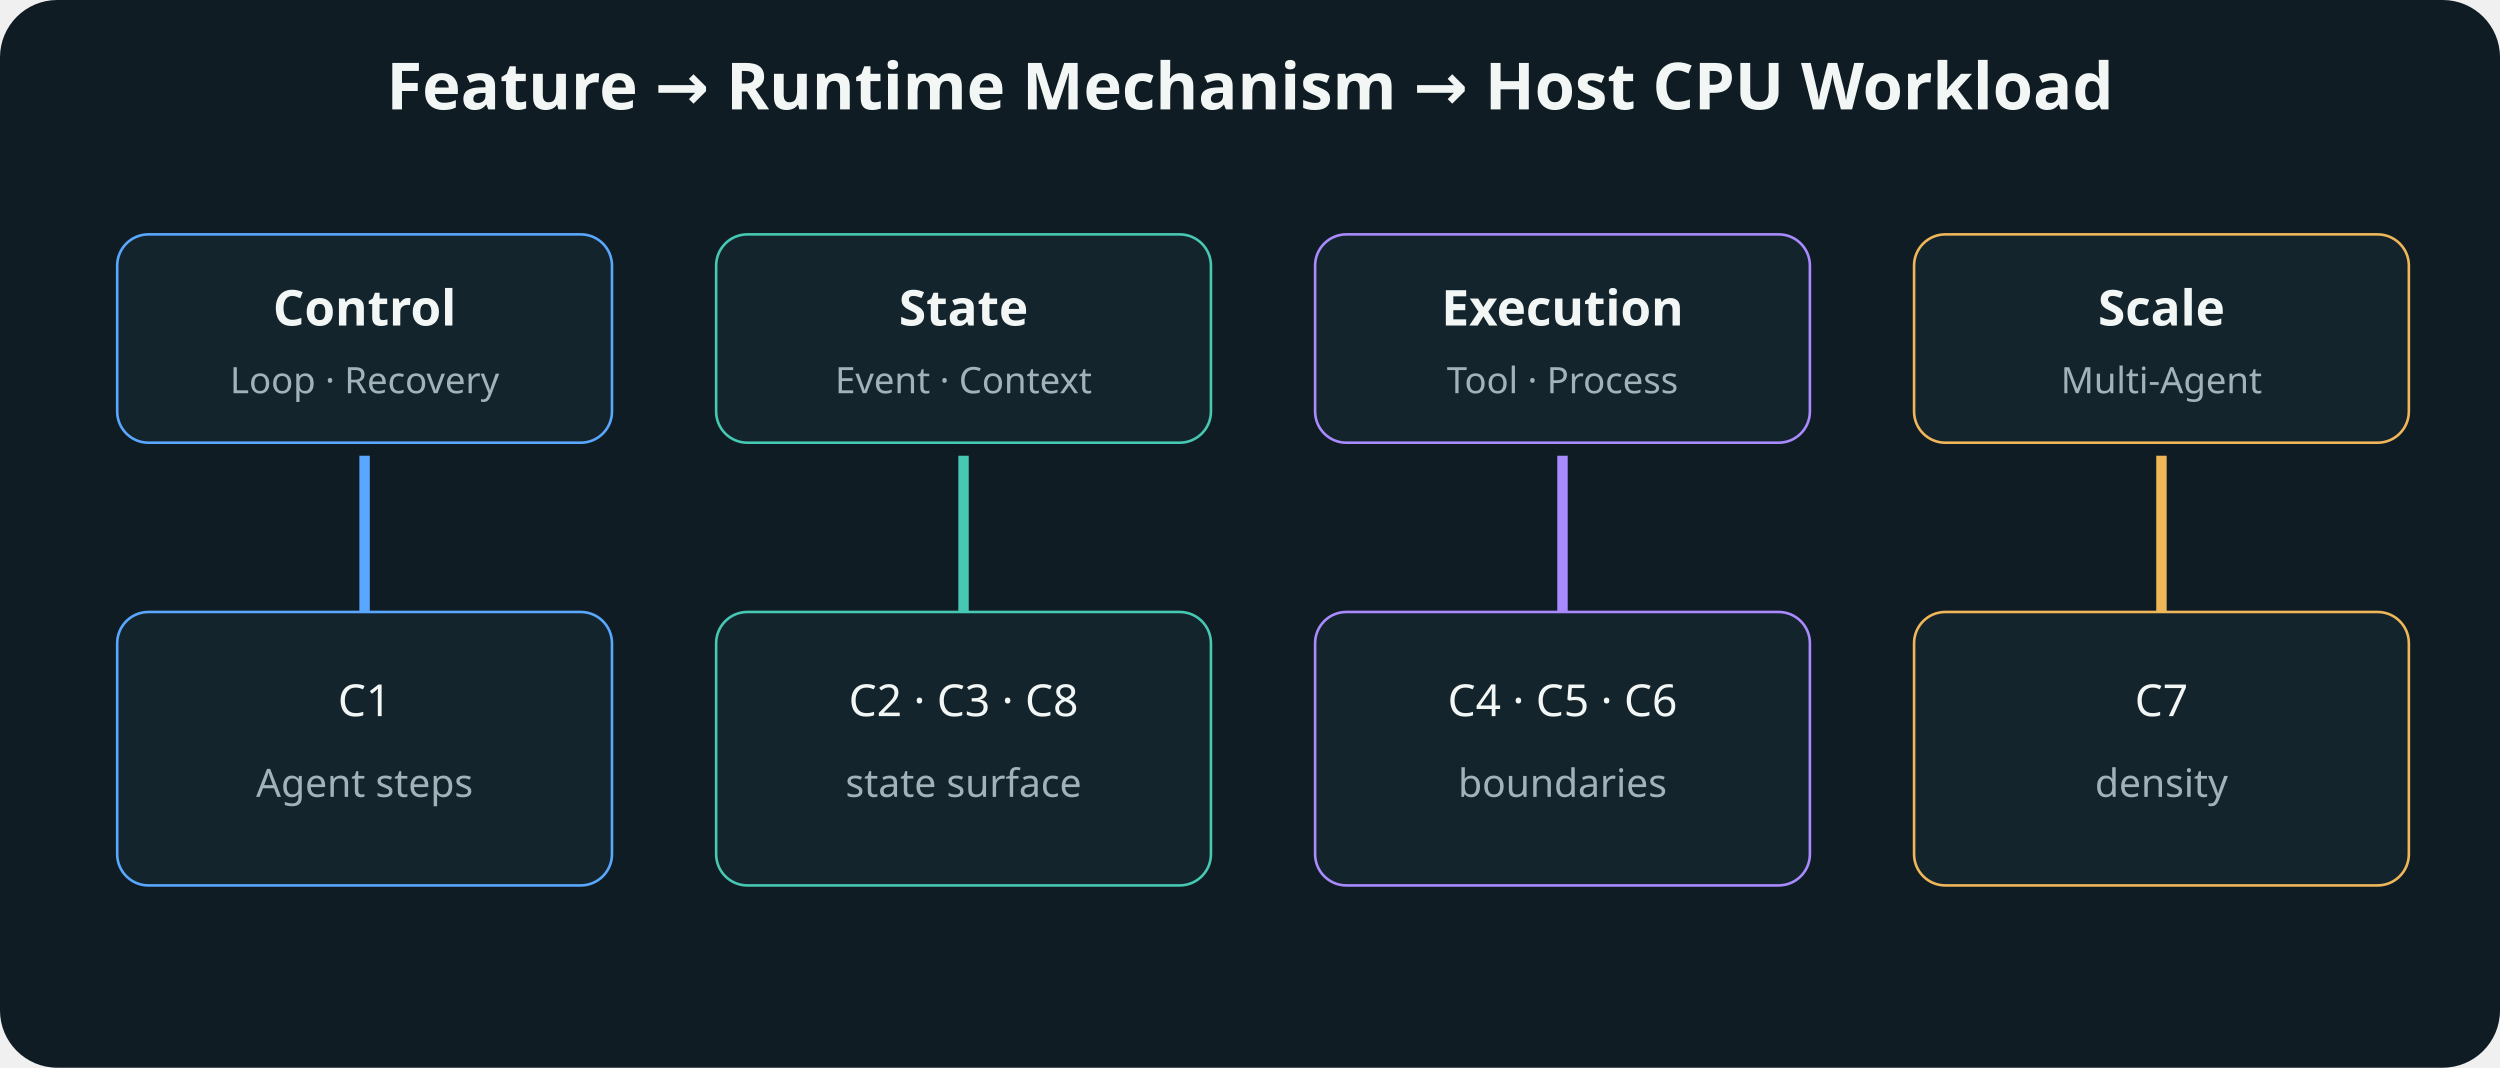
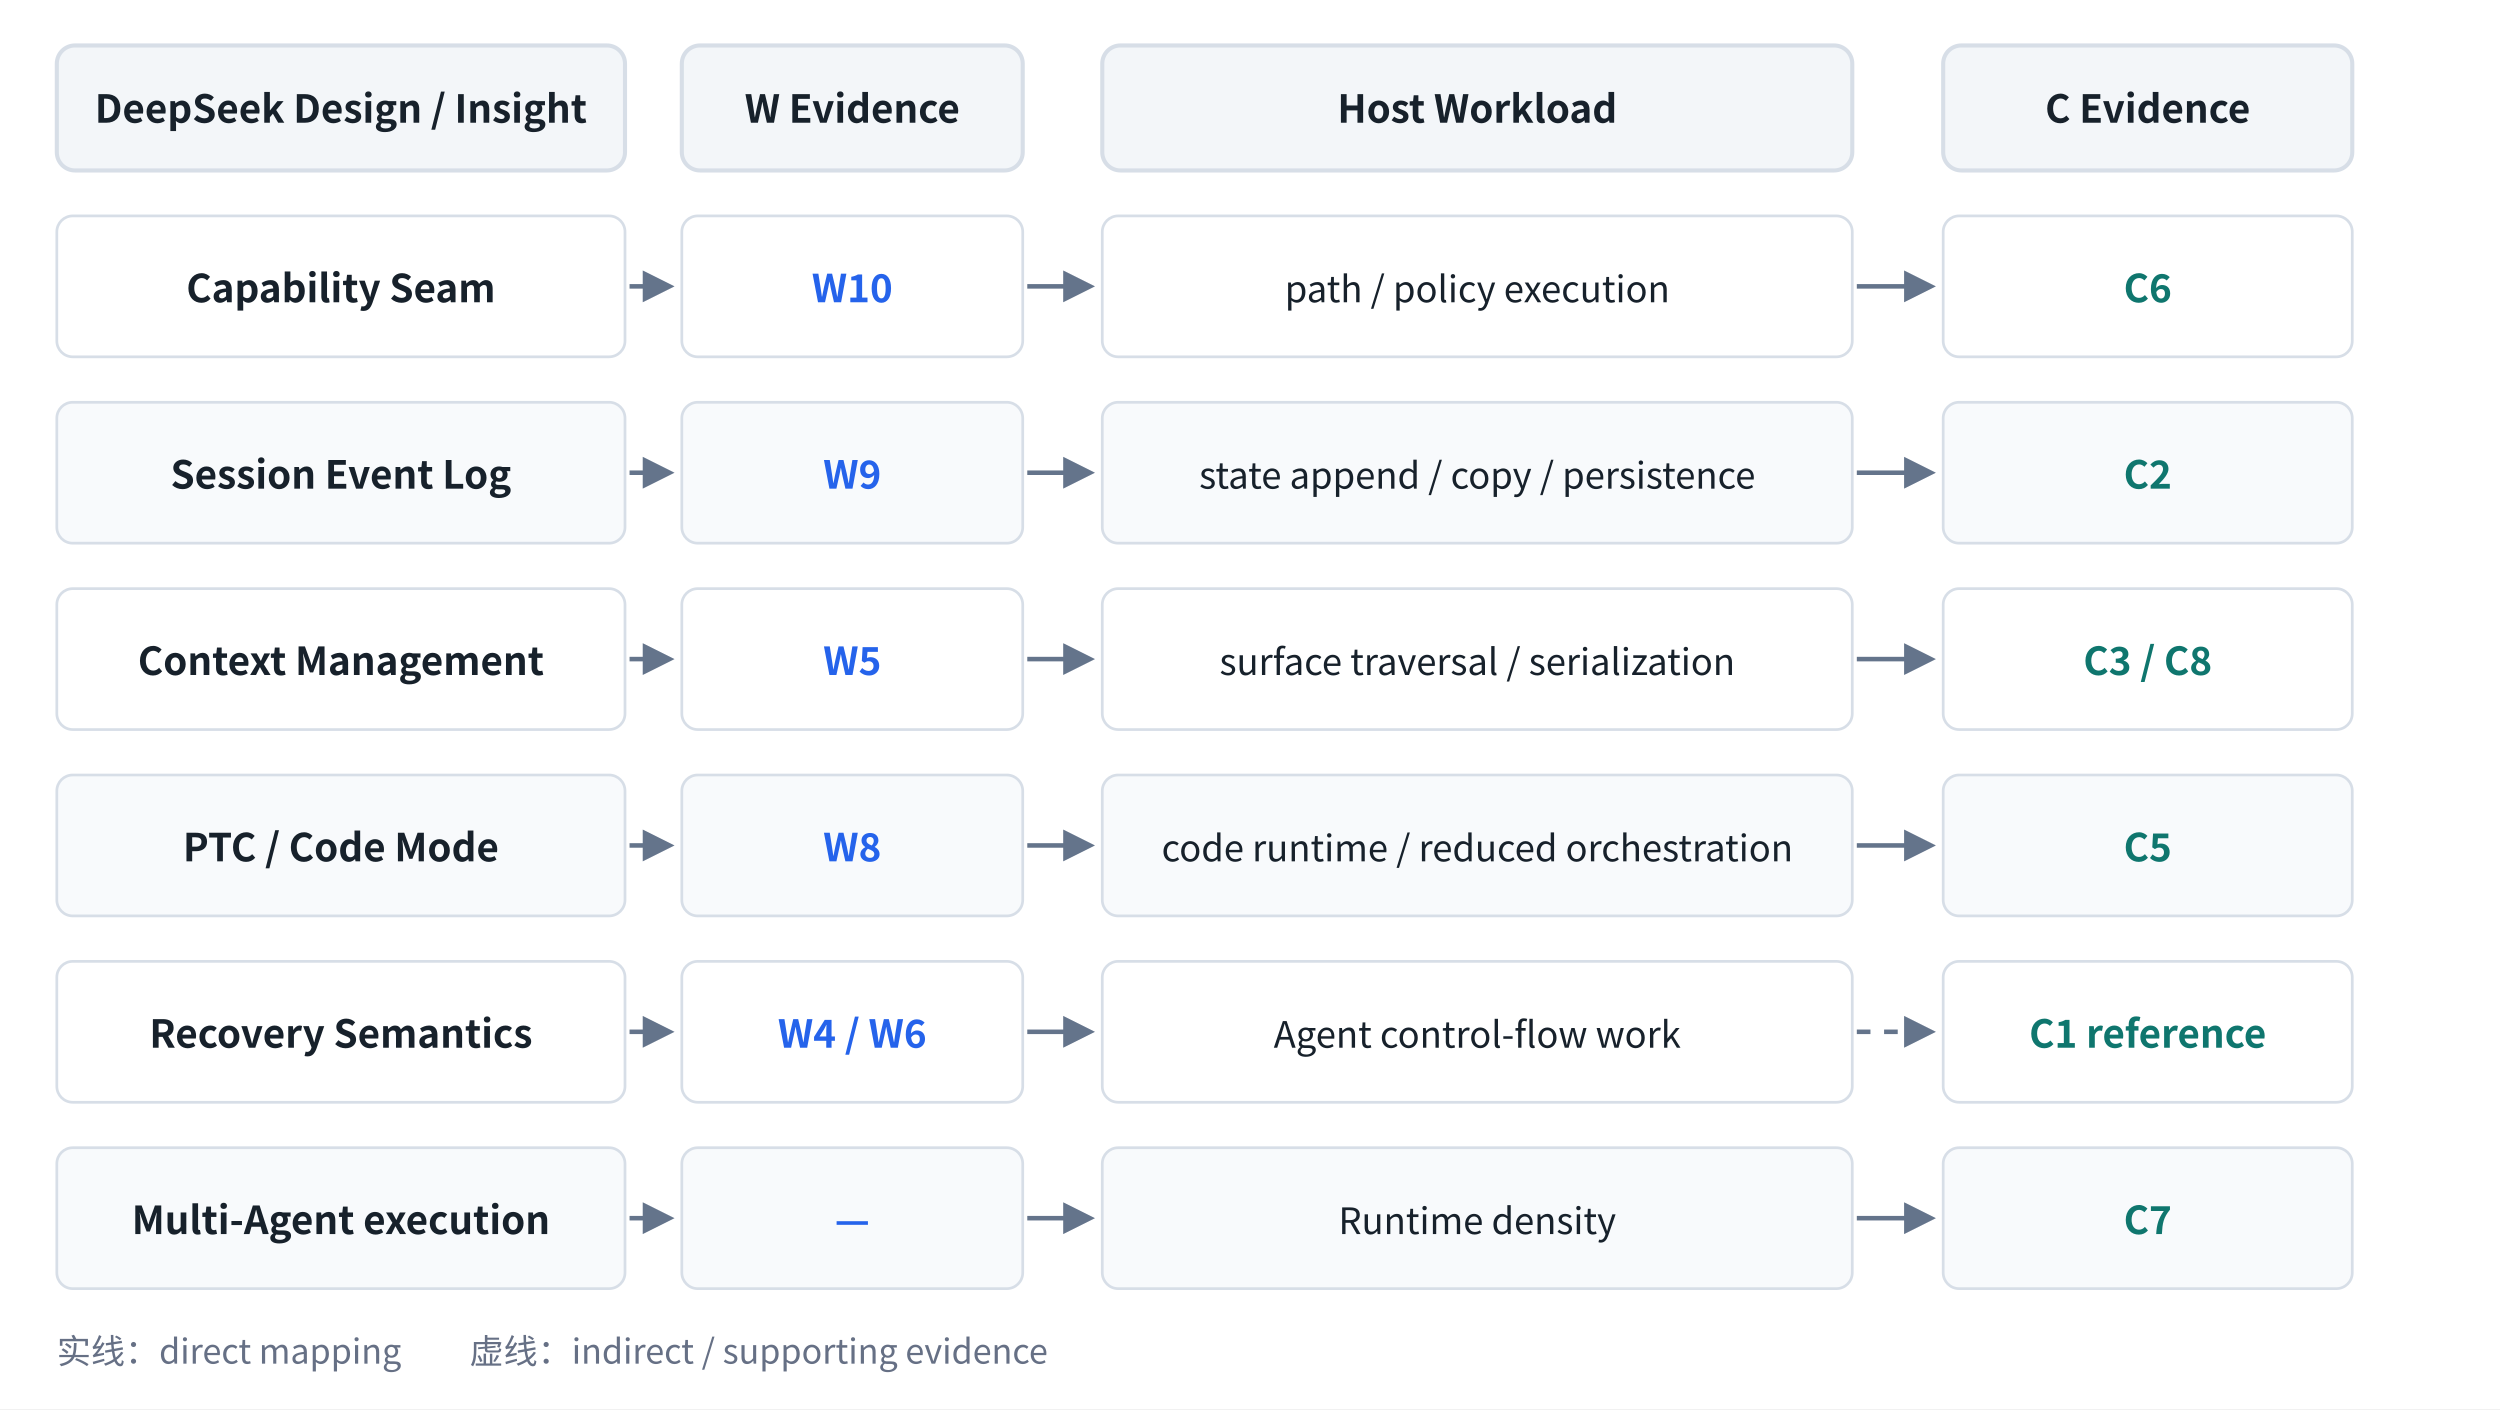
- <svg xmlns="http://www.w3.org/2000/svg" viewBox="0 0 960 410">
-   <rect width="960" height="410" rx="22" fill="#101c23" />
-   <g font-family="system-ui,sans-serif" text-anchor="middle" fill="#f2f7f5">
-     <text x="480" y="42" font-size="25" font-weight="800">Feature → Runtime Mechanism → Host CPU Workload</text>
-     <rect x="45" y="90" width="190" height="80" rx="12" fill="#14242c" stroke="#5aa7ff" />
-     <text x="140" y="125" font-size="19" font-weight="700">Control</text>
-     <text x="140" y="151" font-size="14" fill="#a2b2b9">Loop · Recovery</text>
-     <path d="M140 175V235" stroke="#5aa7ff" stroke-width="4" />
-     <rect x="275" y="90" width="190" height="80" rx="12" fill="#14242c" stroke="#46c8b3" />
-     <text x="370" y="125" font-size="19" font-weight="700">State</text>
-     <text x="370" y="151" font-size="14" fill="#a2b2b9">Event · Context</text>
-     <path d="M370 175V235" stroke="#46c8b3" stroke-width="4" />
-     <rect x="505" y="90" width="190" height="80" rx="12" fill="#14242c" stroke="#a98bff" />
-     <text x="600" y="125" font-size="19" font-weight="700">Execution</text>
-     <text x="600" y="151" font-size="14" fill="#a2b2b9">Tool · Process</text>
-     <path d="M600 175V235" stroke="#a98bff" stroke-width="4" />
-     <rect x="735" y="90" width="190" height="80" rx="12" fill="#14242c" stroke="#f0b75a" />
-     <text x="830" y="125" font-size="19" font-weight="700">Scale</text>
-     <text x="830" y="151" font-size="14" fill="#a2b2b9">Multi-Agent</text>
-     <path d="M830 175V235" stroke="#f0b75a" stroke-width="4" />
-     <rect x="45" y="235" width="190" height="105" rx="12" fill="#14242c" stroke="#5aa7ff" />
-     <text x="140" y="275" font-size="17">C1</text>
-     <text x="140" y="306" font-size="15" fill="#a2b2b9">Agent steps</text>
-     <rect x="275" y="235" width="190" height="105" rx="12" fill="#14242c" stroke="#46c8b3" />
-     <text x="370" y="275" font-size="17">C2 · C3 · C8</text>
-     <text x="370" y="306" font-size="15" fill="#a2b2b9">state surface</text>
-     <rect x="505" y="235" width="190" height="105" rx="12" fill="#14242c" stroke="#a98bff" />
-     <text x="600" y="275" font-size="17">C4 · C5 · C6</text>
-     <text x="600" y="306" font-size="15" fill="#a2b2b9">boundaries</text>
-     <rect x="735" y="235" width="190" height="105" rx="12" fill="#14242c" stroke="#f0b75a" />
-     <text x="830" y="275" font-size="17">C7</text>
-     <text x="830" y="306" font-size="15" fill="#a2b2b9">density</text>
-   </g>
+ <svg xmlns="http://www.w3.org/2000/svg" viewBox="0 0 1100 620" role="img">
+   <rect width="1100" height="620" fill="#FFFFFF" />
+   <defs>
+     <marker id="arrow" viewBox="0 0 10 10" refX="8" refY="5" markerWidth="7" markerHeight="7" orient="auto-start-reverse">
+       <path d="M 0 0 L 10 5 L 0 10 z" fill="#64748B" />
+     </marker>
+   </defs>
+   <rect x="25" y="20" width="250" height="55" rx="8" fill="#F3F6F9" stroke="#D7DEE7" stroke-width="1.8" />
+   <text x="150.0" y="54" fill="#17212B" font-size="17" font-weight="750" text-anchor="middle" font-family="'Noto Sans CJK SC','PingFang SC','Microsoft YaHei','Segoe UI',system-ui,sans-serif">DeepSeek Design / Insight</text>
+   <rect x="300" y="20" width="150" height="55" rx="8" fill="#F3F6F9" stroke="#D7DEE7" stroke-width="1.8" />
+   <text x="375.0" y="54" fill="#17212B" font-size="17" font-weight="750" text-anchor="middle" font-family="'Noto Sans CJK SC','PingFang SC','Microsoft YaHei','Segoe UI',system-ui,sans-serif">W Evidence</text>
+   <rect x="485" y="20" width="330" height="55" rx="8" fill="#F3F6F9" stroke="#D7DEE7" stroke-width="1.8" />
+   <text x="650.0" y="54" fill="#17212B" font-size="17" font-weight="750" text-anchor="middle" font-family="'Noto Sans CJK SC','PingFang SC','Microsoft YaHei','Segoe UI',system-ui,sans-serif">Host Workload</text>
+   <rect x="855" y="20" width="180" height="55" rx="8" fill="#F3F6F9" stroke="#D7DEE7" stroke-width="1.8" />
+   <text x="945.0" y="54" fill="#17212B" font-size="17" font-weight="750" text-anchor="middle" font-family="'Noto Sans CJK SC','PingFang SC','Microsoft YaHei','Segoe UI',system-ui,sans-serif">C Evidence</text>
+   <rect x="25" y="95" width="250" height="62" rx="7" fill="#FFFFFF" stroke="#D7DEE7" stroke-width="1.2" />
+   <rect x="300" y="95" width="150" height="62" rx="7" fill="#FFFFFF" stroke="#D7DEE7" stroke-width="1.2" />
+   <rect x="485" y="95" width="330" height="62" rx="7" fill="#FFFFFF" stroke="#D7DEE7" stroke-width="1.2" />
+   <rect x="855" y="95" width="180" height="62" rx="7" fill="#FFFFFF" stroke="#D7DEE7" stroke-width="1.2" />
+   <text x="150" y="133" fill="#17212B" font-size="17" font-weight="700" text-anchor="middle" font-family="'Noto Sans CJK SC','PingFang SC','Microsoft YaHei','Segoe UI',system-ui,sans-serif">Capability Seam</text>
+   <text x="375" y="133" fill="#2563EB" font-size="17" font-weight="750" text-anchor="middle" font-family="'Noto Sans CJK SC','PingFang SC','Microsoft YaHei','Segoe UI',system-ui,sans-serif">W10</text>
+   <text x="650" y="133" fill="#17212B" font-size="16" font-weight="400" text-anchor="middle" font-family="'Noto Sans CJK SC','PingFang SC','Microsoft YaHei','Segoe UI',system-ui,sans-serif">path / policy execution</text>
+   <text x="945" y="133" fill="#0F766E" font-size="17" font-weight="750" text-anchor="middle" font-family="'Noto Sans CJK SC','PingFang SC','Microsoft YaHei','Segoe UI',system-ui,sans-serif">C6</text>
+   <path d="M277,126 L294,126" fill="none" stroke="#64748B" stroke-width="2" marker-end="url(#arrow)" />
+   <path d="M452,126 L479,126" fill="none" stroke="#64748B" stroke-width="2" marker-end="url(#arrow)" />
+   <path d="M817,126 L849,126" fill="none" stroke="#64748B" stroke-width="2" marker-end="url(#arrow)" />
+   <rect x="25" y="177" width="250" height="62" rx="7" fill="#F8FAFC" stroke="#D7DEE7" stroke-width="1.2" />
+   <rect x="300" y="177" width="150" height="62" rx="7" fill="#F8FAFC" stroke="#D7DEE7" stroke-width="1.2" />
+   <rect x="485" y="177" width="330" height="62" rx="7" fill="#F8FAFC" stroke="#D7DEE7" stroke-width="1.2" />
+   <rect x="855" y="177" width="180" height="62" rx="7" fill="#F8FAFC" stroke="#D7DEE7" stroke-width="1.2" />
+   <text x="150" y="215" fill="#17212B" font-size="17" font-weight="700" text-anchor="middle" font-family="'Noto Sans CJK SC','PingFang SC','Microsoft YaHei','Segoe UI',system-ui,sans-serif">Session Event Log</text>
+   <text x="375" y="215" fill="#2563EB" font-size="17" font-weight="750" text-anchor="middle" font-family="'Noto Sans CJK SC','PingFang SC','Microsoft YaHei','Segoe UI',system-ui,sans-serif">W9</text>
+   <text x="650" y="215" fill="#17212B" font-size="16" font-weight="400" text-anchor="middle" font-family="'Noto Sans CJK SC','PingFang SC','Microsoft YaHei','Segoe UI',system-ui,sans-serif">state append / copy / persistence</text>
+   <text x="945" y="215" fill="#0F766E" font-size="17" font-weight="750" text-anchor="middle" font-family="'Noto Sans CJK SC','PingFang SC','Microsoft YaHei','Segoe UI',system-ui,sans-serif">C2</text>
+   <path d="M277,208 L294,208" fill="none" stroke="#64748B" stroke-width="2" marker-end="url(#arrow)" />
+   <path d="M452,208 L479,208" fill="none" stroke="#64748B" stroke-width="2" marker-end="url(#arrow)" />
+   <path d="M817,208 L849,208" fill="none" stroke="#64748B" stroke-width="2" marker-end="url(#arrow)" />
+   <rect x="25" y="259" width="250" height="62" rx="7" fill="#FFFFFF" stroke="#D7DEE7" stroke-width="1.2" />
+   <rect x="300" y="259" width="150" height="62" rx="7" fill="#FFFFFF" stroke="#D7DEE7" stroke-width="1.2" />
+   <rect x="485" y="259" width="330" height="62" rx="7" fill="#FFFFFF" stroke="#D7DEE7" stroke-width="1.2" />
+   <rect x="855" y="259" width="180" height="62" rx="7" fill="#FFFFFF" stroke="#D7DEE7" stroke-width="1.2" />
+   <text x="150" y="297" fill="#17212B" font-size="17" font-weight="700" text-anchor="middle" font-family="'Noto Sans CJK SC','PingFang SC','Microsoft YaHei','Segoe UI',system-ui,sans-serif">Context Management</text>
+   <text x="375" y="297" fill="#2563EB" font-size="17" font-weight="750" text-anchor="middle" font-family="'Noto Sans CJK SC','PingFang SC','Microsoft YaHei','Segoe UI',system-ui,sans-serif">W5</text>
+   <text x="650" y="297" fill="#17212B" font-size="16" font-weight="400" text-anchor="middle" font-family="'Noto Sans CJK SC','PingFang SC','Microsoft YaHei','Segoe UI',system-ui,sans-serif">surface traversal / serialization</text>
+   <text x="945" y="297" fill="#0F766E" font-size="17" font-weight="750" text-anchor="middle" font-family="'Noto Sans CJK SC','PingFang SC','Microsoft YaHei','Segoe UI',system-ui,sans-serif">C3 / C8</text>
+   <path d="M277,290 L294,290" fill="none" stroke="#64748B" stroke-width="2" marker-end="url(#arrow)" />
+   <path d="M452,290 L479,290" fill="none" stroke="#64748B" stroke-width="2" marker-end="url(#arrow)" />
+   <path d="M817,290 L849,290" fill="none" stroke="#64748B" stroke-width="2" marker-end="url(#arrow)" />
+   <rect x="25" y="341" width="250" height="62" rx="7" fill="#F8FAFC" stroke="#D7DEE7" stroke-width="1.2" />
+   <rect x="300" y="341" width="150" height="62" rx="7" fill="#F8FAFC" stroke="#D7DEE7" stroke-width="1.2" />
+   <rect x="485" y="341" width="330" height="62" rx="7" fill="#F8FAFC" stroke="#D7DEE7" stroke-width="1.2" />
+   <rect x="855" y="341" width="180" height="62" rx="7" fill="#F8FAFC" stroke="#D7DEE7" stroke-width="1.2" />
+   <text x="150" y="379" fill="#17212B" font-size="17" font-weight="700" text-anchor="middle" font-family="'Noto Sans CJK SC','PingFang SC','Microsoft YaHei','Segoe UI',system-ui,sans-serif">PTC / Code Mode</text>
+   <text x="375" y="379" fill="#2563EB" font-size="17" font-weight="750" text-anchor="middle" font-family="'Noto Sans CJK SC','PingFang SC','Microsoft YaHei','Segoe UI',system-ui,sans-serif">W8</text>
+   <text x="650" y="379" fill="#17212B" font-size="16" font-weight="400" text-anchor="middle" font-family="'Noto Sans CJK SC','PingFang SC','Microsoft YaHei','Segoe UI',system-ui,sans-serif">code runtime / reduced orchestration</text>
+   <text x="945" y="379" fill="#0F766E" font-size="17" font-weight="750" text-anchor="middle" font-family="'Noto Sans CJK SC','PingFang SC','Microsoft YaHei','Segoe UI',system-ui,sans-serif">C5</text>
+   <path d="M277,372 L294,372" fill="none" stroke="#64748B" stroke-width="2" marker-end="url(#arrow)" />
+   <path d="M452,372 L479,372" fill="none" stroke="#64748B" stroke-width="2" marker-end="url(#arrow)" />
+   <path d="M817,372 L849,372" fill="none" stroke="#64748B" stroke-width="2" marker-end="url(#arrow)" />
+   <rect x="25" y="423" width="250" height="62" rx="7" fill="#FFFFFF" stroke="#D7DEE7" stroke-width="1.2" />
+   <rect x="300" y="423" width="150" height="62" rx="7" fill="#FFFFFF" stroke="#D7DEE7" stroke-width="1.2" />
+   <rect x="485" y="423" width="330" height="62" rx="7" fill="#FFFFFF" stroke="#D7DEE7" stroke-width="1.2" />
+   <rect x="855" y="423" width="180" height="62" rx="7" fill="#FFFFFF" stroke="#D7DEE7" stroke-width="1.2" />
+   <text x="150" y="461" fill="#17212B" font-size="17" font-weight="700" text-anchor="middle" font-family="'Noto Sans CJK SC','PingFang SC','Microsoft YaHei','Segoe UI',system-ui,sans-serif">Recovery Semantics</text>
+   <text x="375" y="461" fill="#2563EB" font-size="17" font-weight="750" text-anchor="middle" font-family="'Noto Sans CJK SC','PingFang SC','Microsoft YaHei','Segoe UI',system-ui,sans-serif">W4 / W6</text>
+   <text x="650" y="461" fill="#17212B" font-size="16" font-weight="400" text-anchor="middle" font-family="'Noto Sans CJK SC','PingFang SC','Microsoft YaHei','Segoe UI',system-ui,sans-serif">Agent control-flow work</text>
+   <text x="945" y="461" fill="#0F766E" font-size="17" font-weight="750" text-anchor="middle" font-family="'Noto Sans CJK SC','PingFang SC','Microsoft YaHei','Segoe UI',system-ui,sans-serif">C1 reference</text>
+   <path d="M277,454 L294,454" fill="none" stroke="#64748B" stroke-width="2" marker-end="url(#arrow)" />
+   <path d="M452,454 L479,454" fill="none" stroke="#64748B" stroke-width="2" marker-end="url(#arrow)" />
+   <path d="M817,454 L849,454" fill="none" stroke="#64748B" stroke-width="2" marker-end="url(#arrow)" stroke-dasharray="6 6" />
+   <rect x="25" y="505" width="250" height="62" rx="7" fill="#F8FAFC" stroke="#D7DEE7" stroke-width="1.2" />
+   <rect x="300" y="505" width="150" height="62" rx="7" fill="#F8FAFC" stroke="#D7DEE7" stroke-width="1.2" />
+   <rect x="485" y="505" width="330" height="62" rx="7" fill="#F8FAFC" stroke="#D7DEE7" stroke-width="1.2" />
+   <rect x="855" y="505" width="180" height="62" rx="7" fill="#F8FAFC" stroke="#D7DEE7" stroke-width="1.2" />
+   <text x="150" y="543" fill="#17212B" font-size="17" font-weight="700" text-anchor="middle" font-family="'Noto Sans CJK SC','PingFang SC','Microsoft YaHei','Segoe UI',system-ui,sans-serif">Multi-Agent execution</text>
+   <text x="375" y="543" fill="#2563EB" font-size="17" font-weight="750" text-anchor="middle" font-family="'Noto Sans CJK SC','PingFang SC','Microsoft YaHei','Segoe UI',system-ui,sans-serif">—</text>
+   <text x="650" y="543" fill="#17212B" font-size="16" font-weight="400" text-anchor="middle" font-family="'Noto Sans CJK SC','PingFang SC','Microsoft YaHei','Segoe UI',system-ui,sans-serif">Runtime density</text>
+   <text x="945" y="543" fill="#0F766E" font-size="17" font-weight="750" text-anchor="middle" font-family="'Noto Sans CJK SC','PingFang SC','Microsoft YaHei','Segoe UI',system-ui,sans-serif">C7</text>
+   <path d="M277,536 L294,536" fill="none" stroke="#64748B" stroke-width="2" marker-end="url(#arrow)" />
+   <path d="M452,536 L479,536" fill="none" stroke="#64748B" stroke-width="2" marker-end="url(#arrow)" />
+   <path d="M817,536 L849,536" fill="none" stroke="#64748B" stroke-width="2" marker-end="url(#arrow)" />
+   <text x="25" y="600" fill="#667085" font-size="15" font-weight="400" text-anchor="start" font-family="'Noto Sans CJK SC','PingFang SC','Microsoft YaHei','Segoe UI',system-ui,sans-serif">实线：direct mapping　　虚线：indirect / supporting evidence</text>
</svg>
